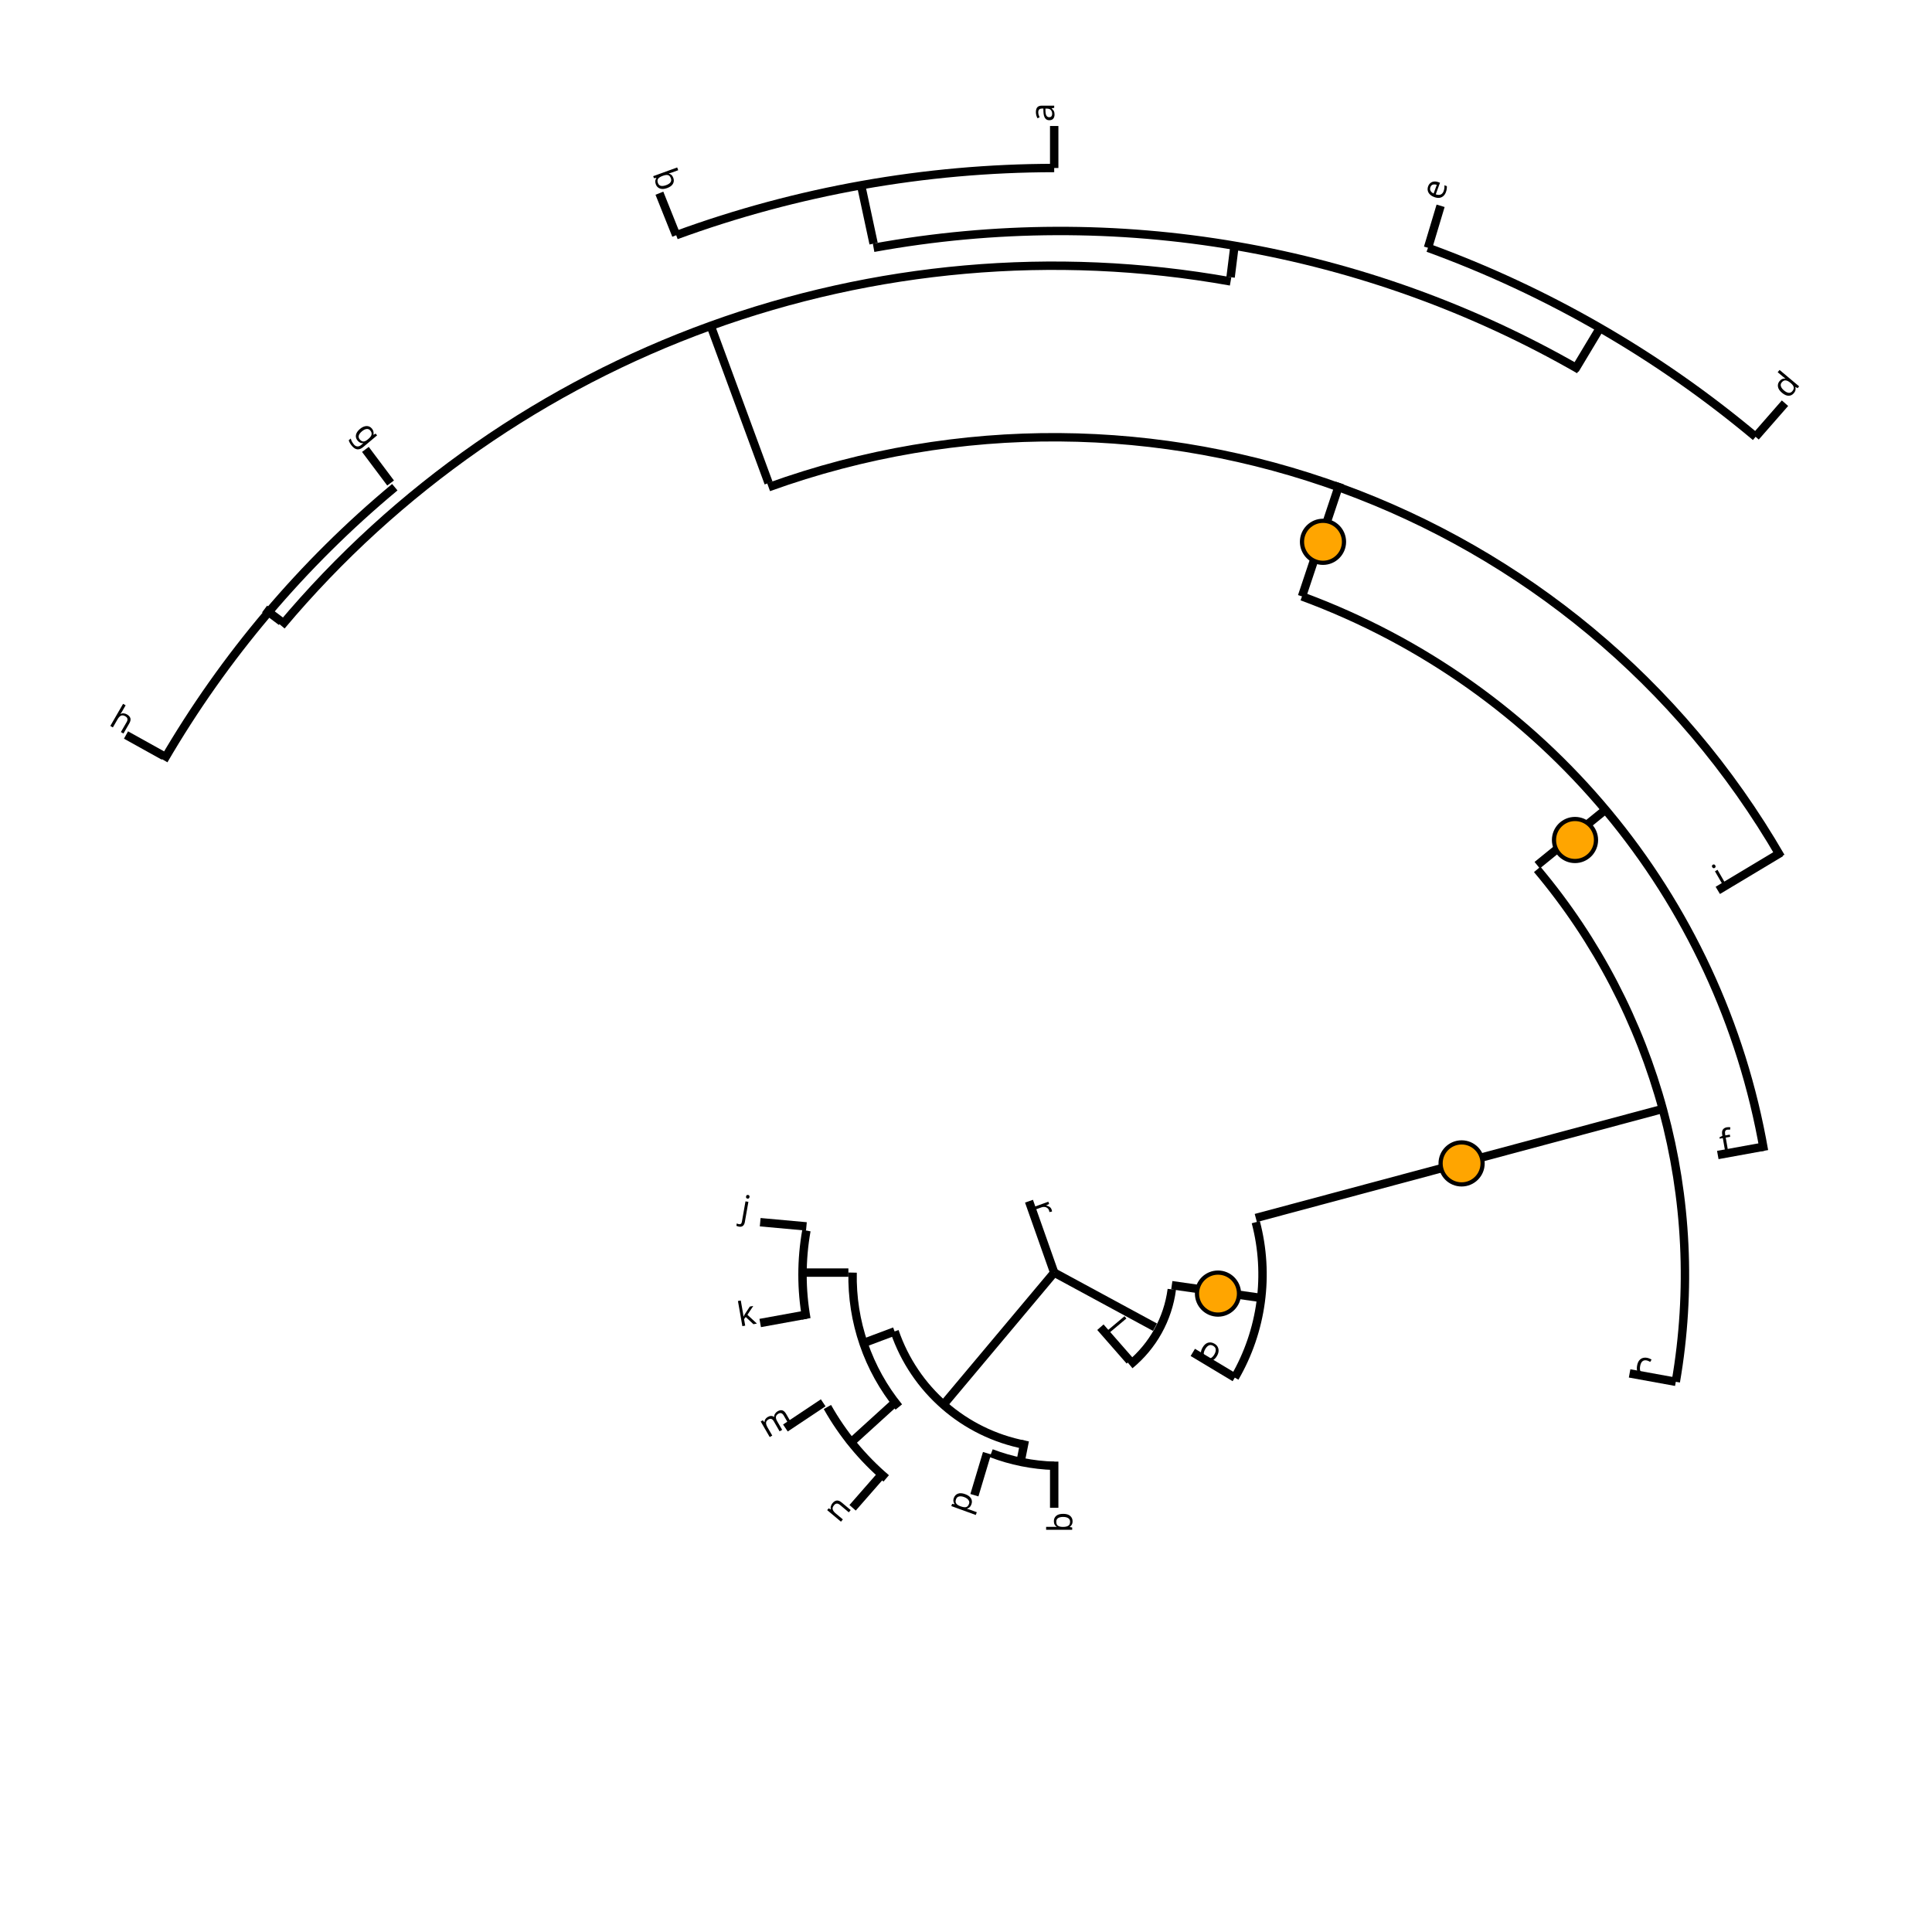
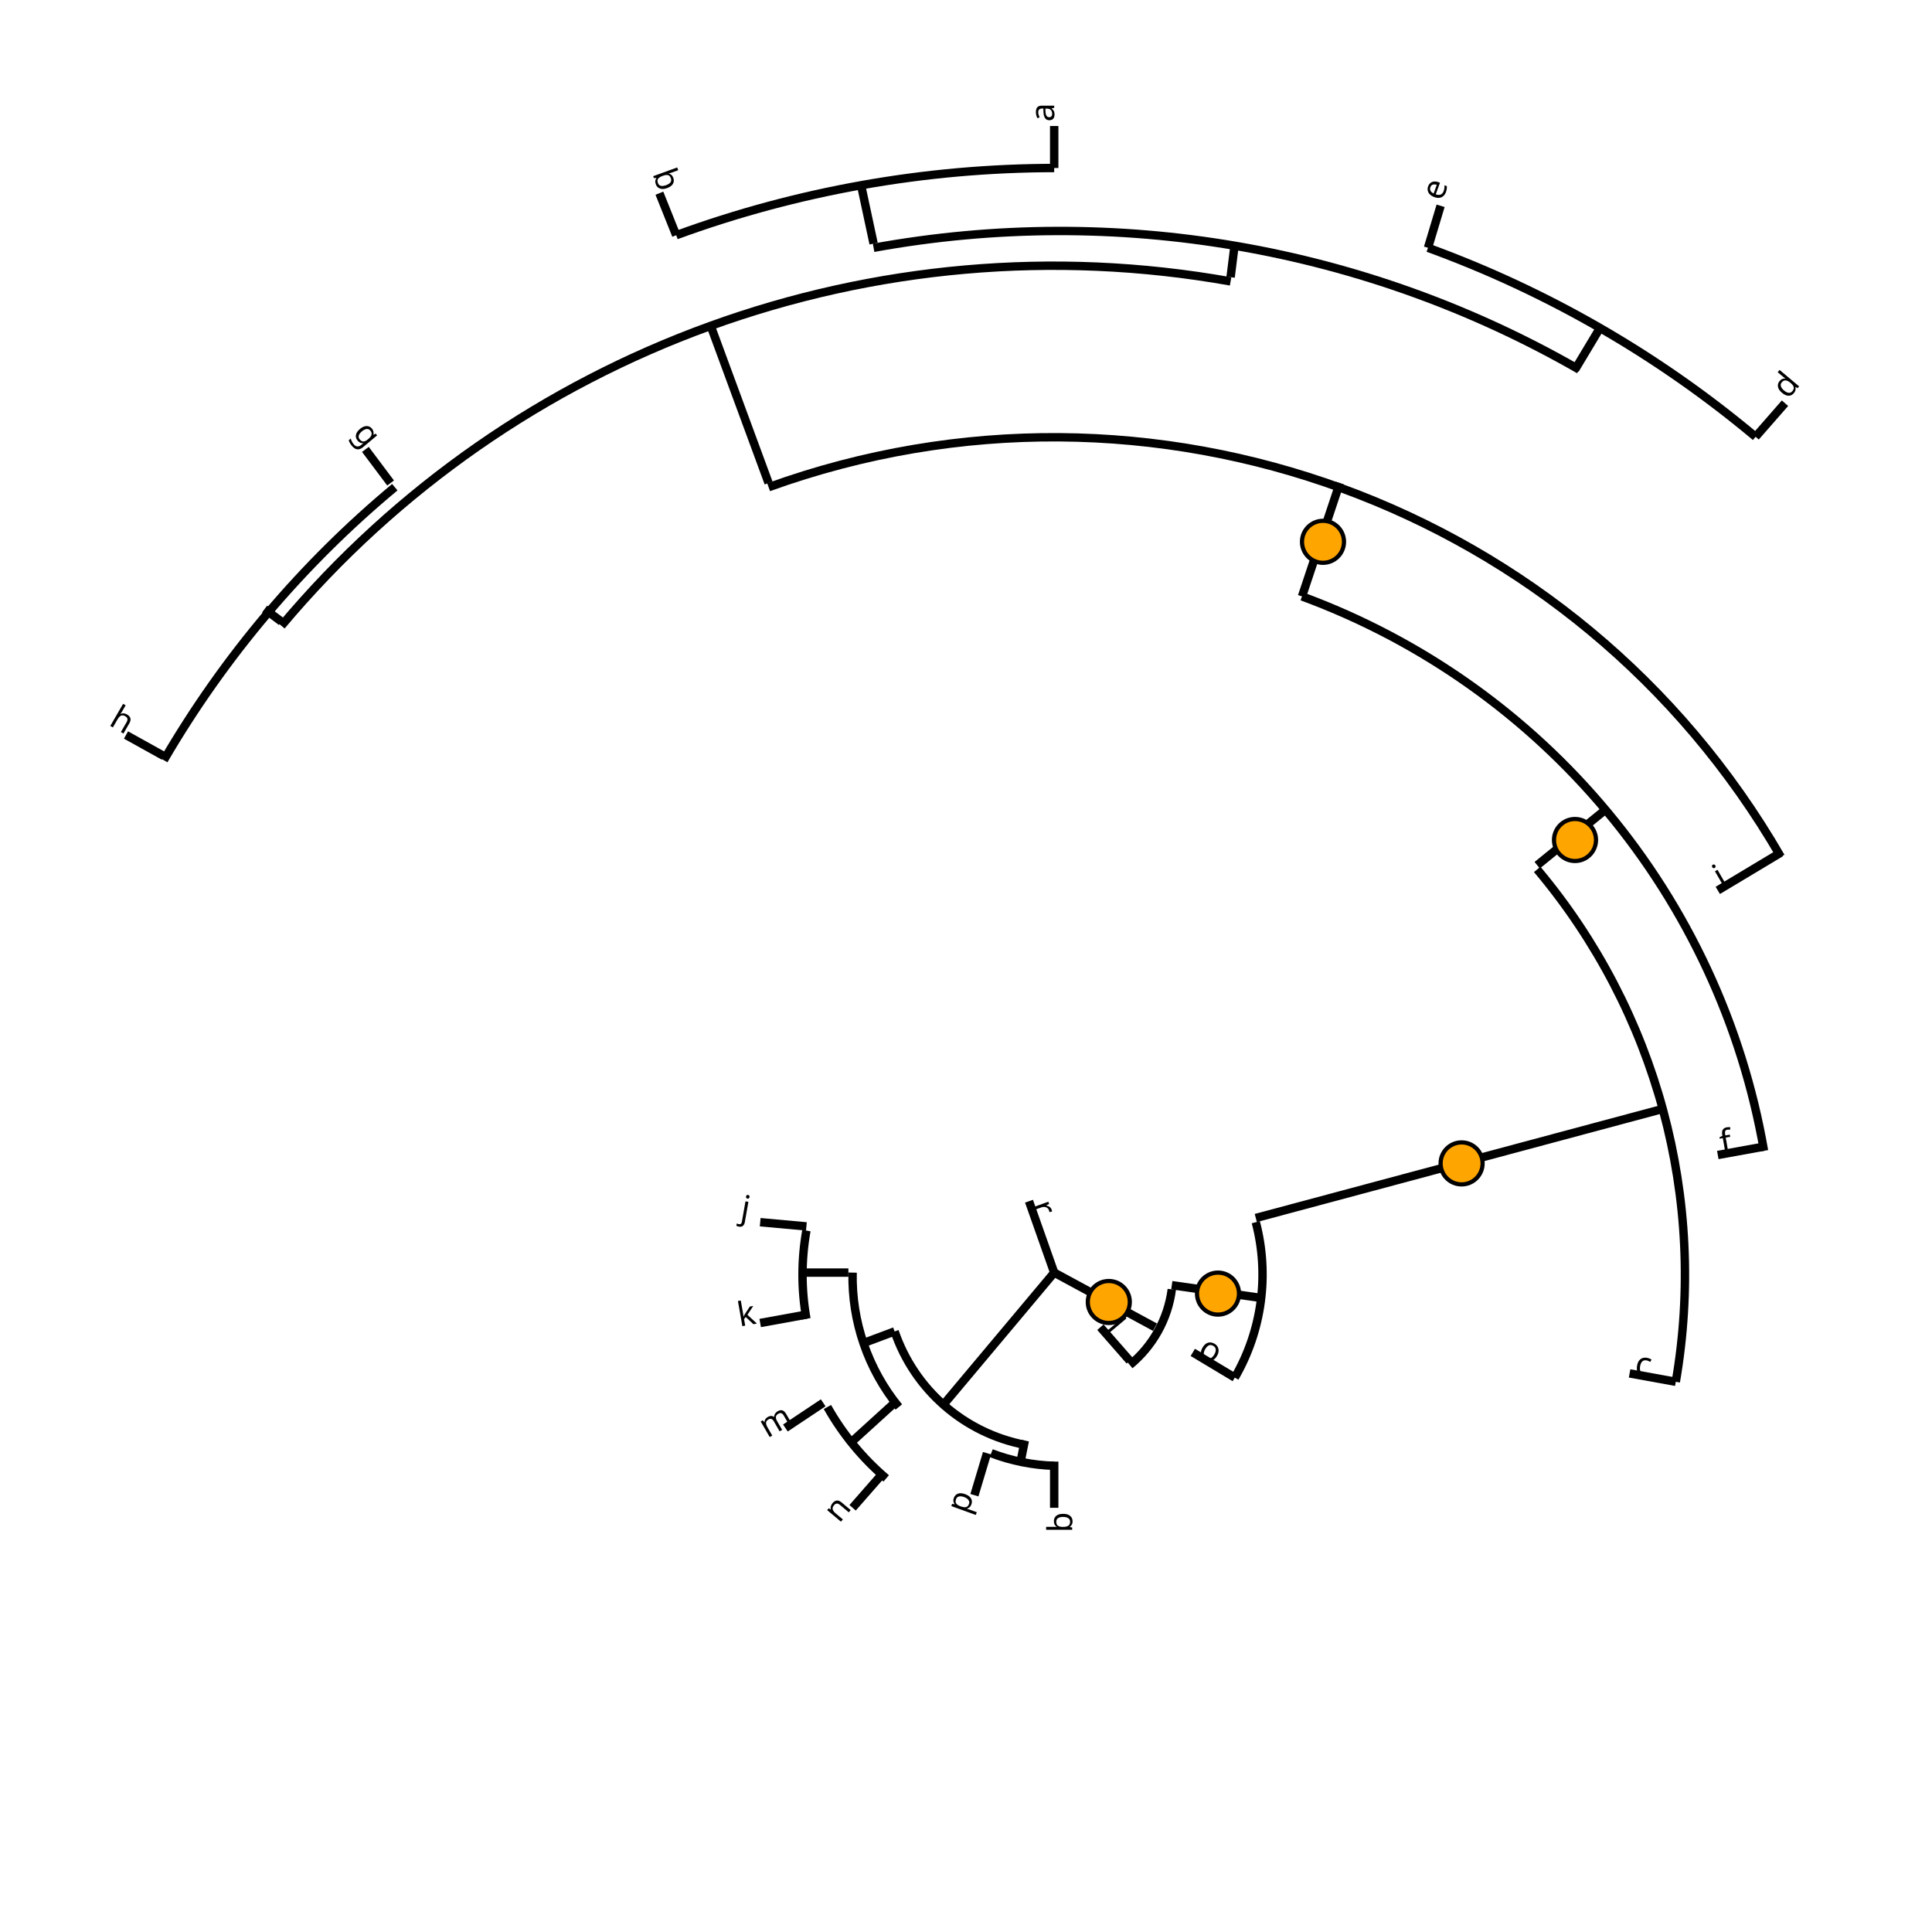
<svg xmlns="http://www.w3.org/2000/svg" width="460" height="460">
  <line x1="251" y1="348" x2="251" y2="359" style="stroke-width:2; fill:black; stroke: black;" />
  <line x1="235" y1="346" x2="232" y2="356" style="stroke-width:2; fill:black; stroke: black;" />
  <line x1="244" y1="343" x2="243" y2="348" style="stroke-width:2; fill:black; stroke: black;" />
  <line x1="210" y1="351" x2="203" y2="359" style="stroke-width:2; fill:black; stroke: black;" />
  <line x1="196" y1="334" x2="187" y2="340" style="stroke-width:2; fill:black; stroke: black;" />
  <line x1="213" y1="334" x2="202" y2="344" style="stroke-width:2; fill:black; stroke: black;" />
  <line x1="192" y1="313" x2="181" y2="315" style="stroke-width:2; fill:black; stroke: black;" />
  <line x1="192" y1="292" x2="181" y2="291" style="stroke-width:2; fill:black; stroke: black;" />
  <line x1="202" y1="303" x2="191" y2="303" style="stroke-width:2; fill:black; stroke: black;" />
  <line x1="213" y1="317" x2="205" y2="320" style="stroke-width:2; fill:black; stroke: black;" />
  <line x1="251" y1="303" x2="225" y2="334" style="stroke-width:2; fill:black; stroke: black;" />
  <line x1="39" y1="180" x2="30" y2="175" style="stroke-width:2; fill:black; stroke: black;" />
  <line x1="93" y1="115" x2="87" y2="107" style="stroke-width:2; fill:black; stroke: black;" />
  <line x1="67" y1="148" x2="63" y2="145" style="stroke-width:2; fill:black; stroke: black;" />
  <line x1="161" y1="56" x2="157" y2="46" style="stroke-width:2; fill:black; stroke: black;" />
  <line x1="251" y1="40" x2="251" y2="30" style="stroke-width:2; fill:black; stroke: black;" />
  <line x1="208" y1="58" x2="205" y2="44" style="stroke-width:2; fill:black; stroke: black;" />
  <line x1="340" y1="59" x2="343" y2="49" style="stroke-width:2; fill:black; stroke: black;" />
  <line x1="418" y1="104" x2="425" y2="96" style="stroke-width:2; fill:black; stroke: black;" />
  <line x1="375" y1="88" x2="381" y2="78" style="stroke-width:2; fill:black; stroke: black;" />
  <line x1="293" y1="66" x2="294" y2="58" style="stroke-width:2; fill:black; stroke: black;" />
  <line x1="183" y1="115" x2="169" y2="77" style="stroke-width:2; fill:black; stroke: black;" />
  <line x1="424" y1="203" x2="409" y2="212" style="stroke-width:2; fill:black; stroke: black;" />
  <line x1="310" y1="142" x2="319" y2="115" style="stroke-width:2; fill:black; stroke: black;" />
  <line x1="420" y1="273" x2="409" y2="275" style="stroke-width:2; fill:black; stroke: black;" />
  <line x1="366" y1="206" x2="382" y2="193" style="stroke-width:2; fill:black; stroke: black;" />
  <line x1="399" y1="329" x2="388" y2="327" style="stroke-width:2; fill:black; stroke: black;" />
  <line x1="299" y1="290" x2="396" y2="264" style="stroke-width:2; fill:black; stroke: black;" />
  <line x1="294" y1="328" x2="284" y2="322" style="stroke-width:2; fill:black; stroke: black;" />
  <line x1="279" y1="306" x2="300" y2="309" style="stroke-width:2; fill:black; stroke: black;" />
  <line x1="269" y1="324" x2="262" y2="316" style="stroke-width:2; fill:black; stroke: black;" />
  <line x1="251" y1="303" x2="275" y2="316" style="stroke-width:2; fill:black; stroke: black;" />
  <line x1="251" y1="303" x2="245" y2="286" style="stroke-width:2; fill:black; stroke: black;" />
  <line x1="251" y1="303" x2="251" y2="303" style="stroke-width:2; fill:black; stroke: black;" />
  <path d="M251,349 A46,46 0 0 1 236,346" style="stroke-width:2; fill:none;stroke: black;" />
  <path d="M211,352 A63,63 0 0 1 197,335" style="stroke-width:2; fill:none;stroke: black;" />
  <path d="M192,314 A60,60 0 0 1 192,293" style="stroke-width:2; fill:none;stroke: black;" />
  <path d="M214,335 A49,49 0 0 1 203,303" style="stroke-width:2; fill:none;stroke: black;" />
  <path d="M244,344 A41,41 0 0 1 213,317" style="stroke-width:2; fill:none;stroke: black;" />
  <path d="M39,181 A245,245 0 0 1 94,116" style="stroke-width:2; fill:none;stroke: black;" />
  <path d="M161,56 A263,263 0 0 1 251,40" style="stroke-width:2; fill:none;stroke: black;" />
  <path d="M340,59 A260,260 0 0 1 418,104" style="stroke-width:2; fill:none;stroke: black;" />
  <path d="M208,59 A248,248 0 0 1 376,88" style="stroke-width:2; fill:none;stroke: black;" />
  <path d="M67,149 A240,240 0 0 1 293,67" style="stroke-width:2; fill:none;stroke: black;" />
  <path d="M183,116 A200,200 0 0 1 424,204" style="stroke-width:2; fill:none;stroke: black;" />
  <path d="M310,142 A172,172 0 0 1 420,274" style="stroke-width:2; fill:none;stroke: black;" />
  <path d="M366,207 A150,150 0 0 1 399,329" style="stroke-width:2; fill:none;stroke: black;" />
  <path d="M299,291 A49,49 0 0 1 294,328" style="stroke-width:2; fill:none;stroke: black;" />
  <path d="M279,307 A28,28 0 0 1 269,325" style="stroke-width:2; fill:none;stroke: black;" />
  <path d="M251,303 A0,0 0 1 1 251,303" style="stroke-width:2; fill:none;stroke: black;" />
  <g transform="translate(251,359)">
    <g transform="rotate(90)">
      <text x="1" y="0" style="font-family: sans-serif;font-size:8px;">q</text>
    </g>
  </g>
  <g transform="translate(232,356)">
    <g transform="rotate(-70)">
      <text x="-5" y="0" style="font-family: sans-serif;font-size:8px;">p</text>
    </g>
  </g>
  <g transform="translate(203,359)">
    <g transform="rotate(-50)">
      <text x="-5" y="0" style="font-family: sans-serif;font-size:8px;">n</text>
    </g>
  </g>
  <g transform="translate(187,340)">
    <g transform="rotate(-30)">
      <text x="-5" y="0" style="font-family: sans-serif;font-size:8px;">m</text>
    </g>
  </g>
  <g transform="translate(181,315)">
    <g transform="rotate(-10)">
      <text x="-5" y="0" style="font-family: sans-serif;font-size:8px;">k</text>
    </g>
  </g>
  <g transform="translate(181,291)">
    <g transform="rotate(10)">
      <text x="-5" y="0" style="font-family: sans-serif;font-size:8px;">j</text>
    </g>
  </g>
  <g transform="translate(30,175)">
    <g transform="rotate(30)">
      <text x="-5" y="0" style="font-family: sans-serif;font-size:8px;">h</text>
    </g>
  </g>
  <g transform="translate(87,107)">
    <g transform="rotate(50)">
      <text x="-5" y="0" style="font-family: sans-serif;font-size:8px;">g</text>
    </g>
  </g>
  <g transform="translate(157,46)">
    <g transform="rotate(70)">
      <text x="-5" y="0" style="font-family: sans-serif;font-size:8px;">b</text>
    </g>
  </g>
  <g transform="translate(251,30)">
    <g transform="rotate(270)">
      <text x="1" y="0" style="font-family: sans-serif;font-size:8px;">a</text>
    </g>
  </g>
  <g transform="translate(343,49)">
    <g transform="rotate(290)">
      <text x="1" y="0" style="font-family: sans-serif;font-size:8px;">e</text>
    </g>
  </g>
  <g transform="translate(425,96)">
    <g transform="rotate(310)">
      <text x="1" y="0" style="font-family: sans-serif;font-size:8px;">d</text>
    </g>
  </g>
  <g transform="translate(409,212)">
    <g transform="rotate(330)">
      <text x="1" y="0" style="font-family: sans-serif;font-size:8px;">i</text>
    </g>
  </g>
  <g transform="translate(409,275)">
    <g transform="rotate(350)">
      <text x="1" y="0" style="font-family: sans-serif;font-size:8px;">f</text>
    </g>
  </g>
  <g transform="translate(388,327)">
    <g transform="rotate(370)">
      <text x="1" y="0" style="font-family: sans-serif;font-size:8px;">c</text>
    </g>
  </g>
  <g transform="translate(284,322)">
    <g transform="rotate(390)">
      <text x="1" y="0" style="font-family: sans-serif;font-size:8px;">o</text>
    </g>
  </g>
  <g transform="translate(262,316)">
    <g transform="rotate(410)">
      <text x="1" y="0" style="font-family: sans-serif;font-size:8px;">l</text>
    </g>
  </g>
  <g transform="translate(245,286)">
    <g transform="rotate(430)">
      <text x="1" y="0" style="font-family: sans-serif;font-size:8px;">r</text>
    </g>
  </g>
  <circle cx="315" cy="129" r="5" style="stroke-width:1; fill:orange;stroke: black;" />
  <circle cx="375" cy="200" r="5" style="stroke-width:1; fill:orange;stroke: black;" />
  <circle cx="348" cy="277" r="5" style="stroke-width:1; fill:orange;stroke: black;" />
  <circle cx="290" cy="308" r="5" style="stroke-width:1; fill:orange;stroke: black;" />
+   <circle cx="264" cy="310" r="5" style="stroke-width:1; fill:orange;stroke: black;" />
</svg>
